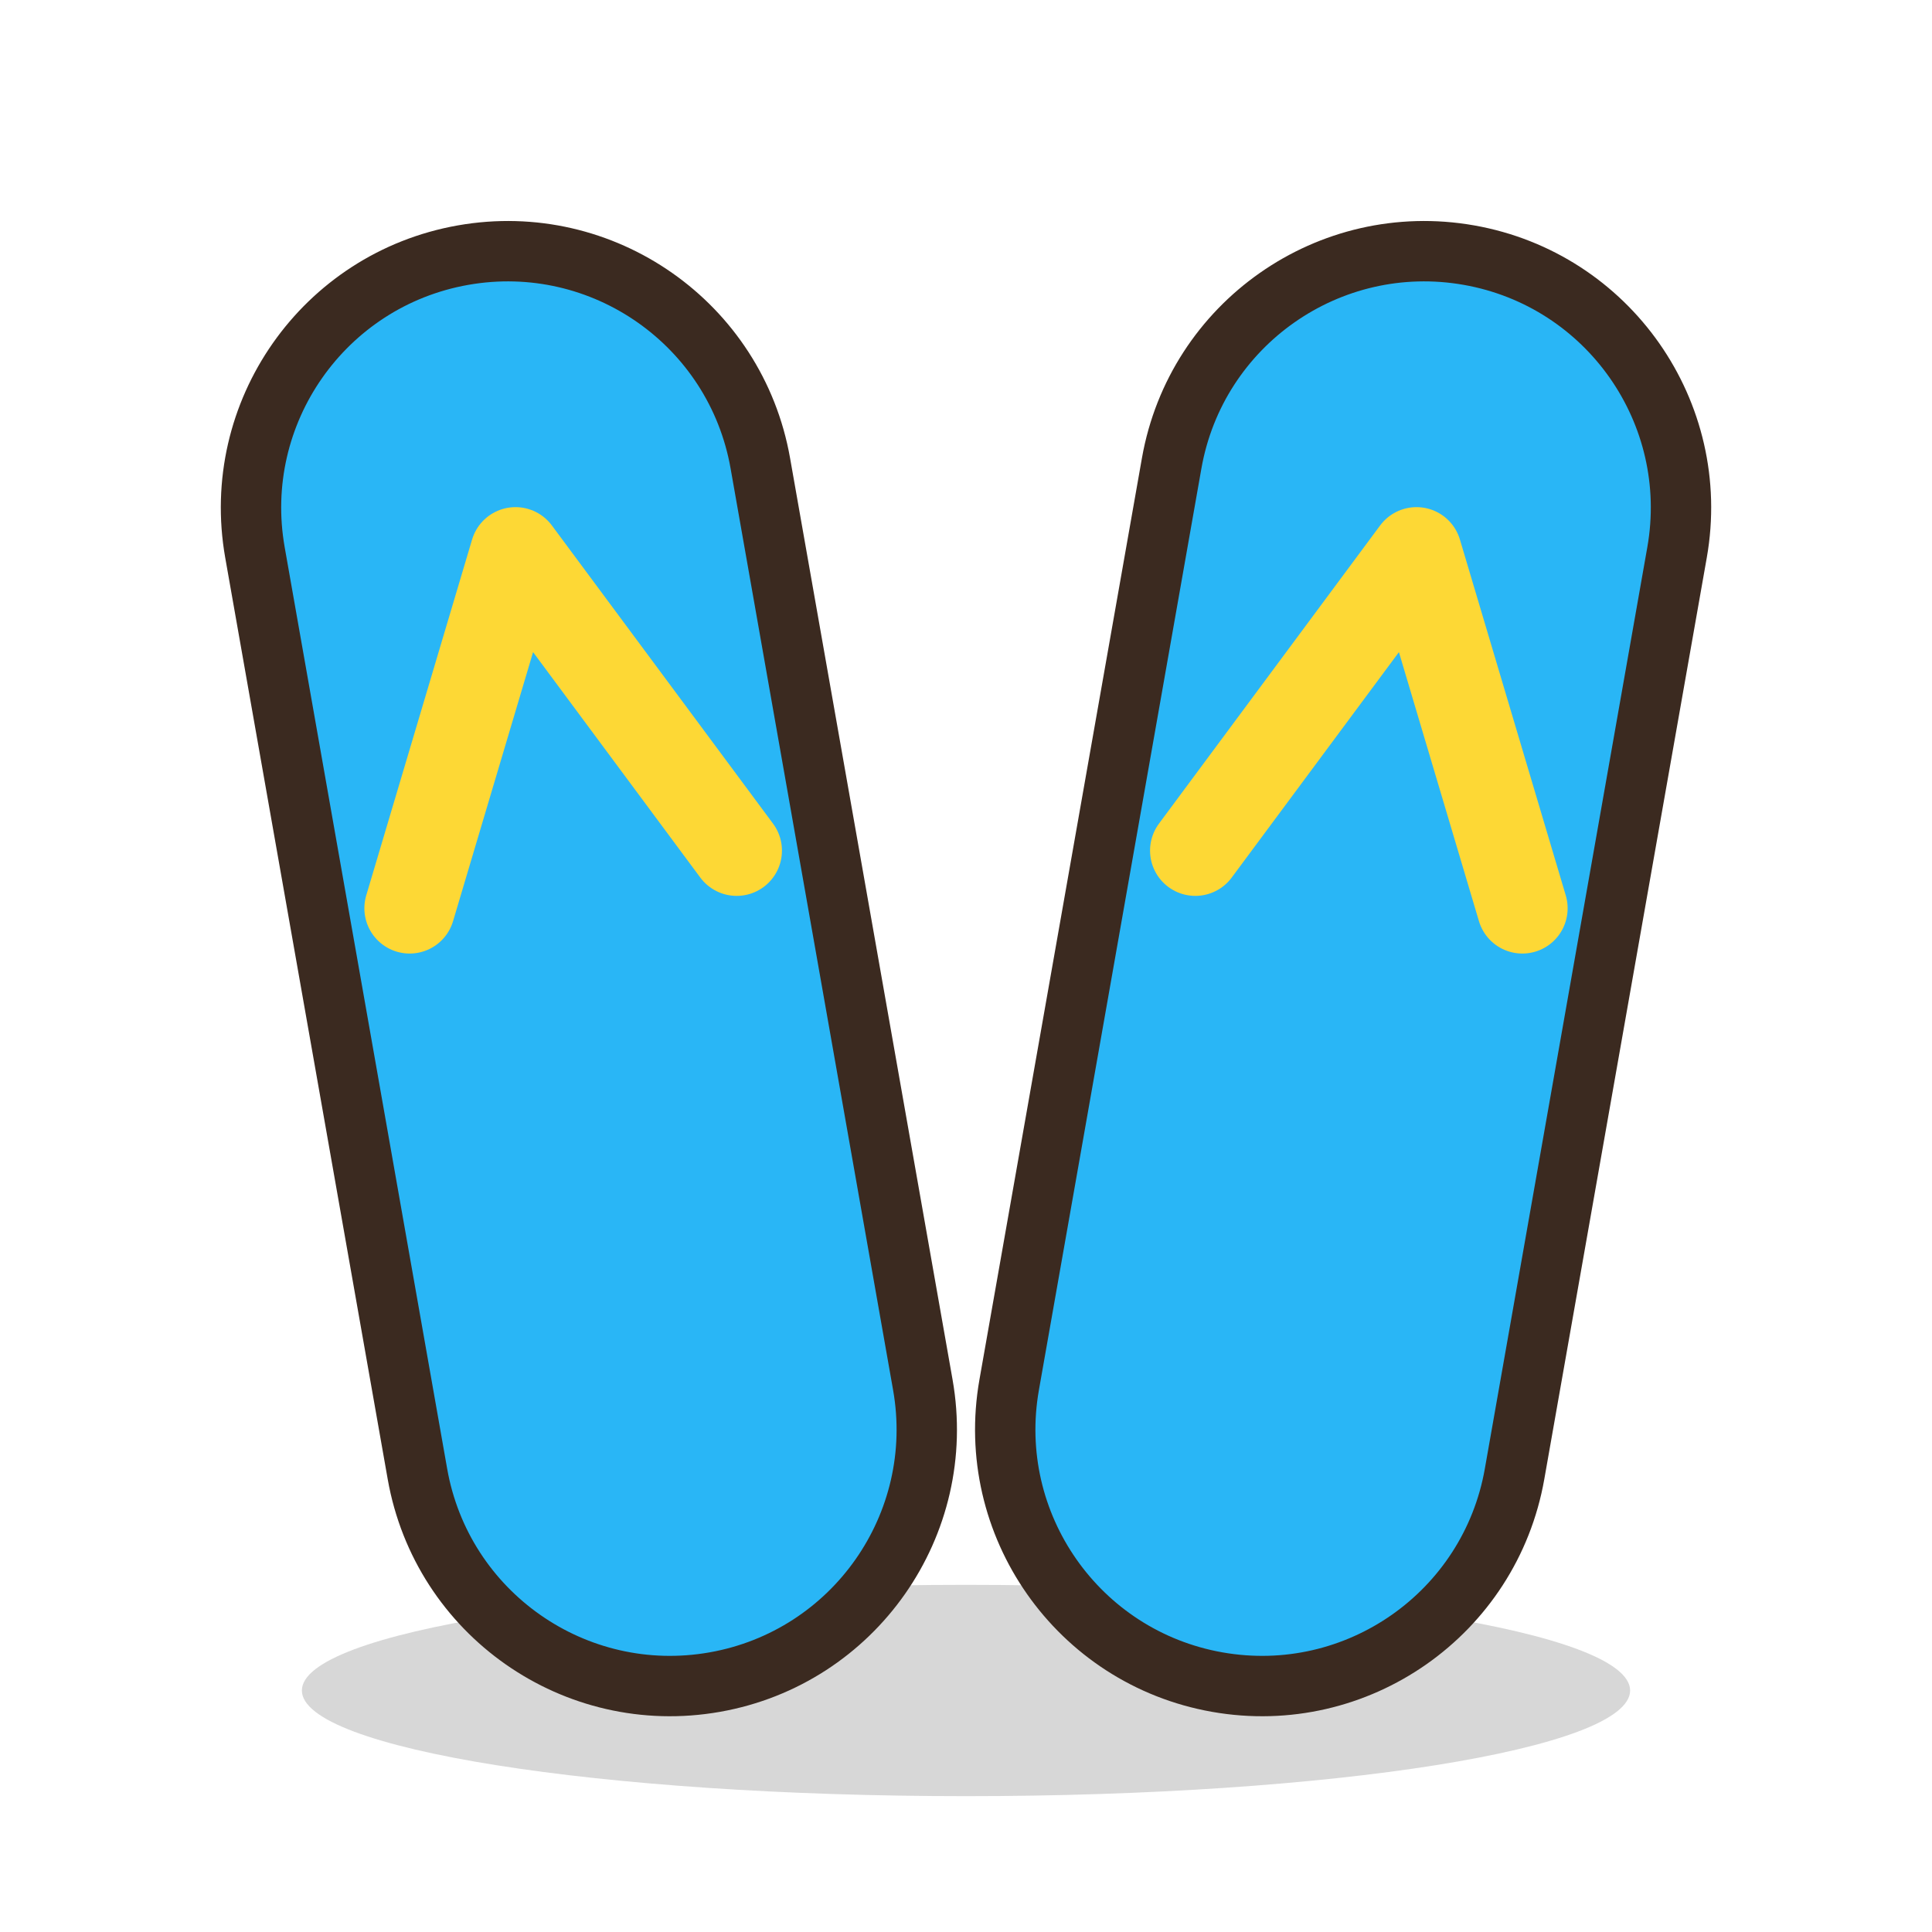
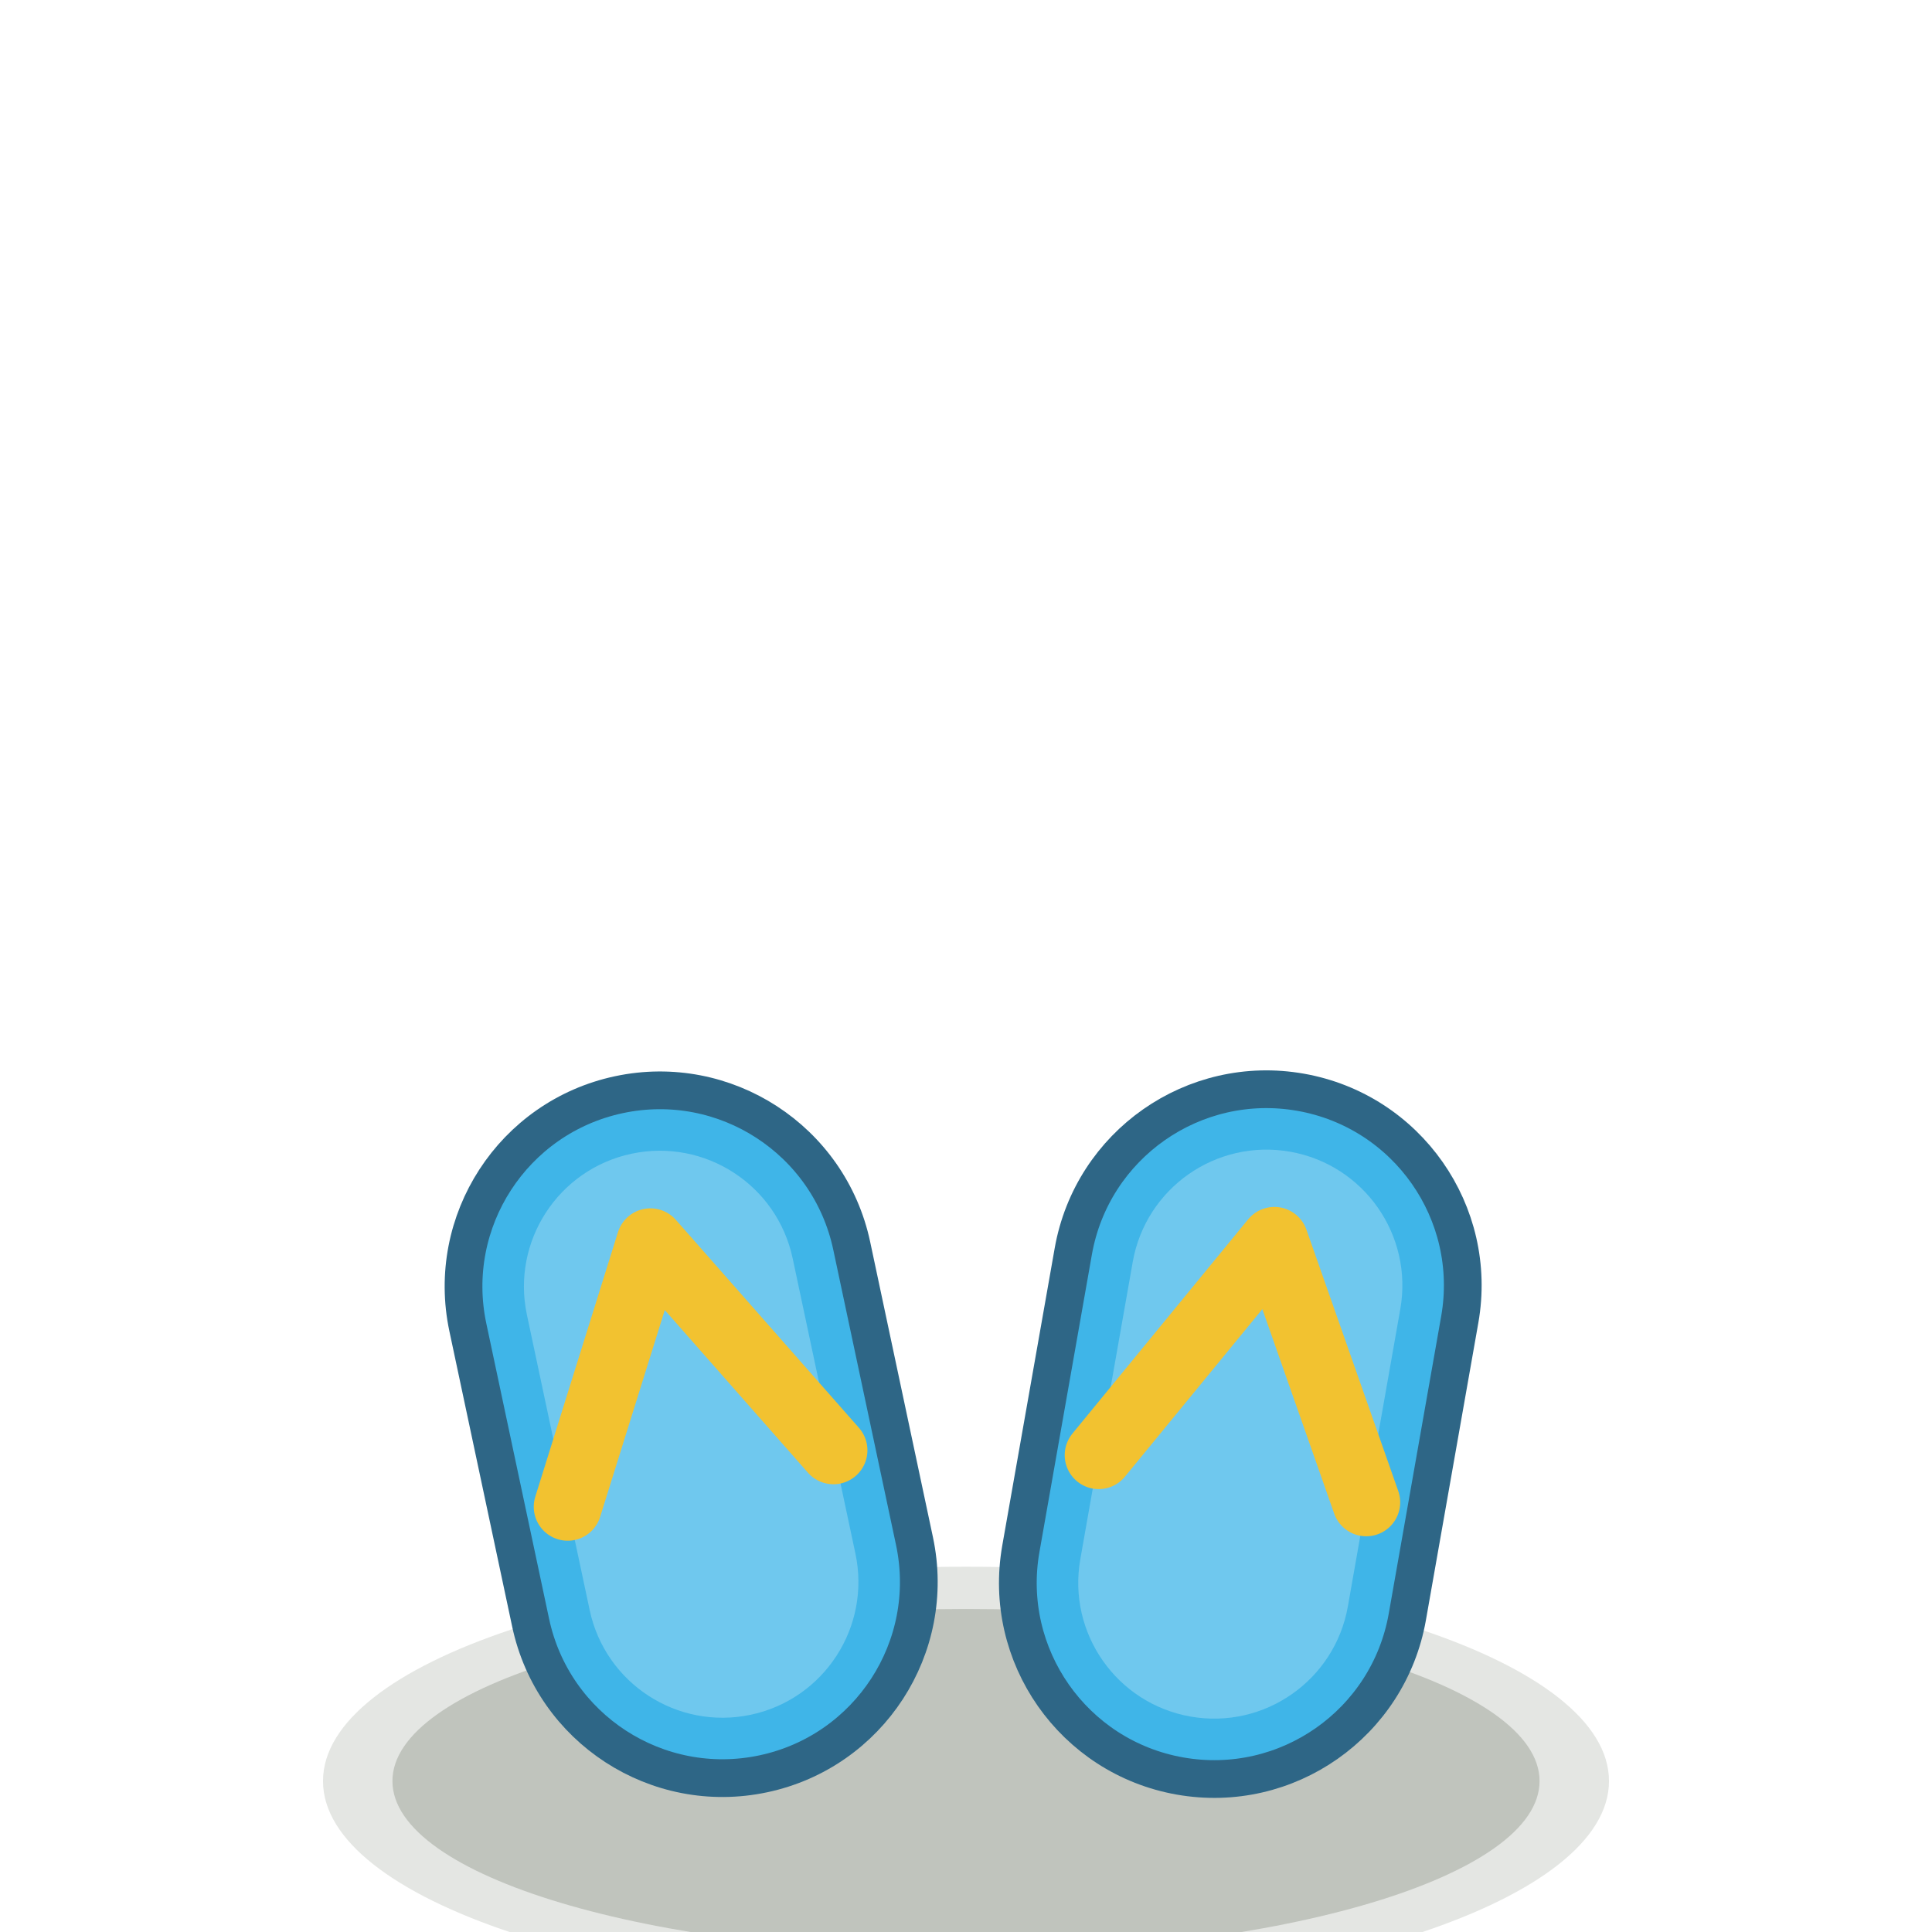
<svg xmlns="http://www.w3.org/2000/svg" width="256" height="256" viewBox="0 0 128 128">
-   <ellipse cx="64" cy="112" rx="44" ry="7" fill="#000" fill-opacity="0.16" />
-   <g transform="rotate(-10 40 64)">
-     <rect x="22" y="16" width="34" height="96" rx="17" fill="#29b6f6" stroke="#3b2a20" stroke-width="4" stroke-linejoin="round" stroke-linecap="round" />
-     <path d="M28 58 L39 36 L50 58" fill="none" stroke="#fdd835" stroke-width="6" stroke-linecap="round" stroke-linejoin="round" />
+   <ellipse cx="64" cy="118" rx="42.6" ry="14.2" fill="#1f2a14" fill-opacity="0.12" />
+   <ellipse cx="64" cy="118" rx="38.0" ry="11.4" fill="#1f2a14" fill-opacity="0.18" />
+   <g transform="rotate(-12 46 96)">
+     <rect x="33" y="72" width="26" height="46" rx="13" fill="#3fb5e8" stroke="#2e6686" stroke-width="2.5" stroke-linejoin="round" stroke-linecap="round" />
+     <rect x="37" y="76" width="18" height="38" rx="9" fill="#6fc8ee" />
+     <path d="M37 98 L46 82 L55 98" fill="none" stroke="#f2c230" stroke-width="4.5" stroke-linecap="round" stroke-linejoin="round" />
  </g>
-   <g transform="rotate(10 88 64)">
-     <rect x="72" y="16" width="34" height="96" rx="17" fill="#29b6f6" stroke="#3b2a20" stroke-width="4" stroke-linejoin="round" stroke-linecap="round" />
-     <path d="M78 58 L89 36 L100 58" fill="none" stroke="#fdd835" stroke-width="6" stroke-linecap="round" stroke-linejoin="round" />
+   <g transform="rotate(10 82 96)">
+     <rect x="69" y="72" width="26" height="46" rx="13" fill="#3fb5e8" stroke="#2e6686" stroke-width="2.5" stroke-linejoin="round" stroke-linecap="round" />
+     <rect x="73" y="76" width="18" height="38" rx="9" fill="#6fc8ee" />
+     <path d="M73 98 L82 82 L91 98" fill="none" stroke="#f2c230" stroke-width="4.5" stroke-linecap="round" stroke-linejoin="round" />
  </g>
</svg>
